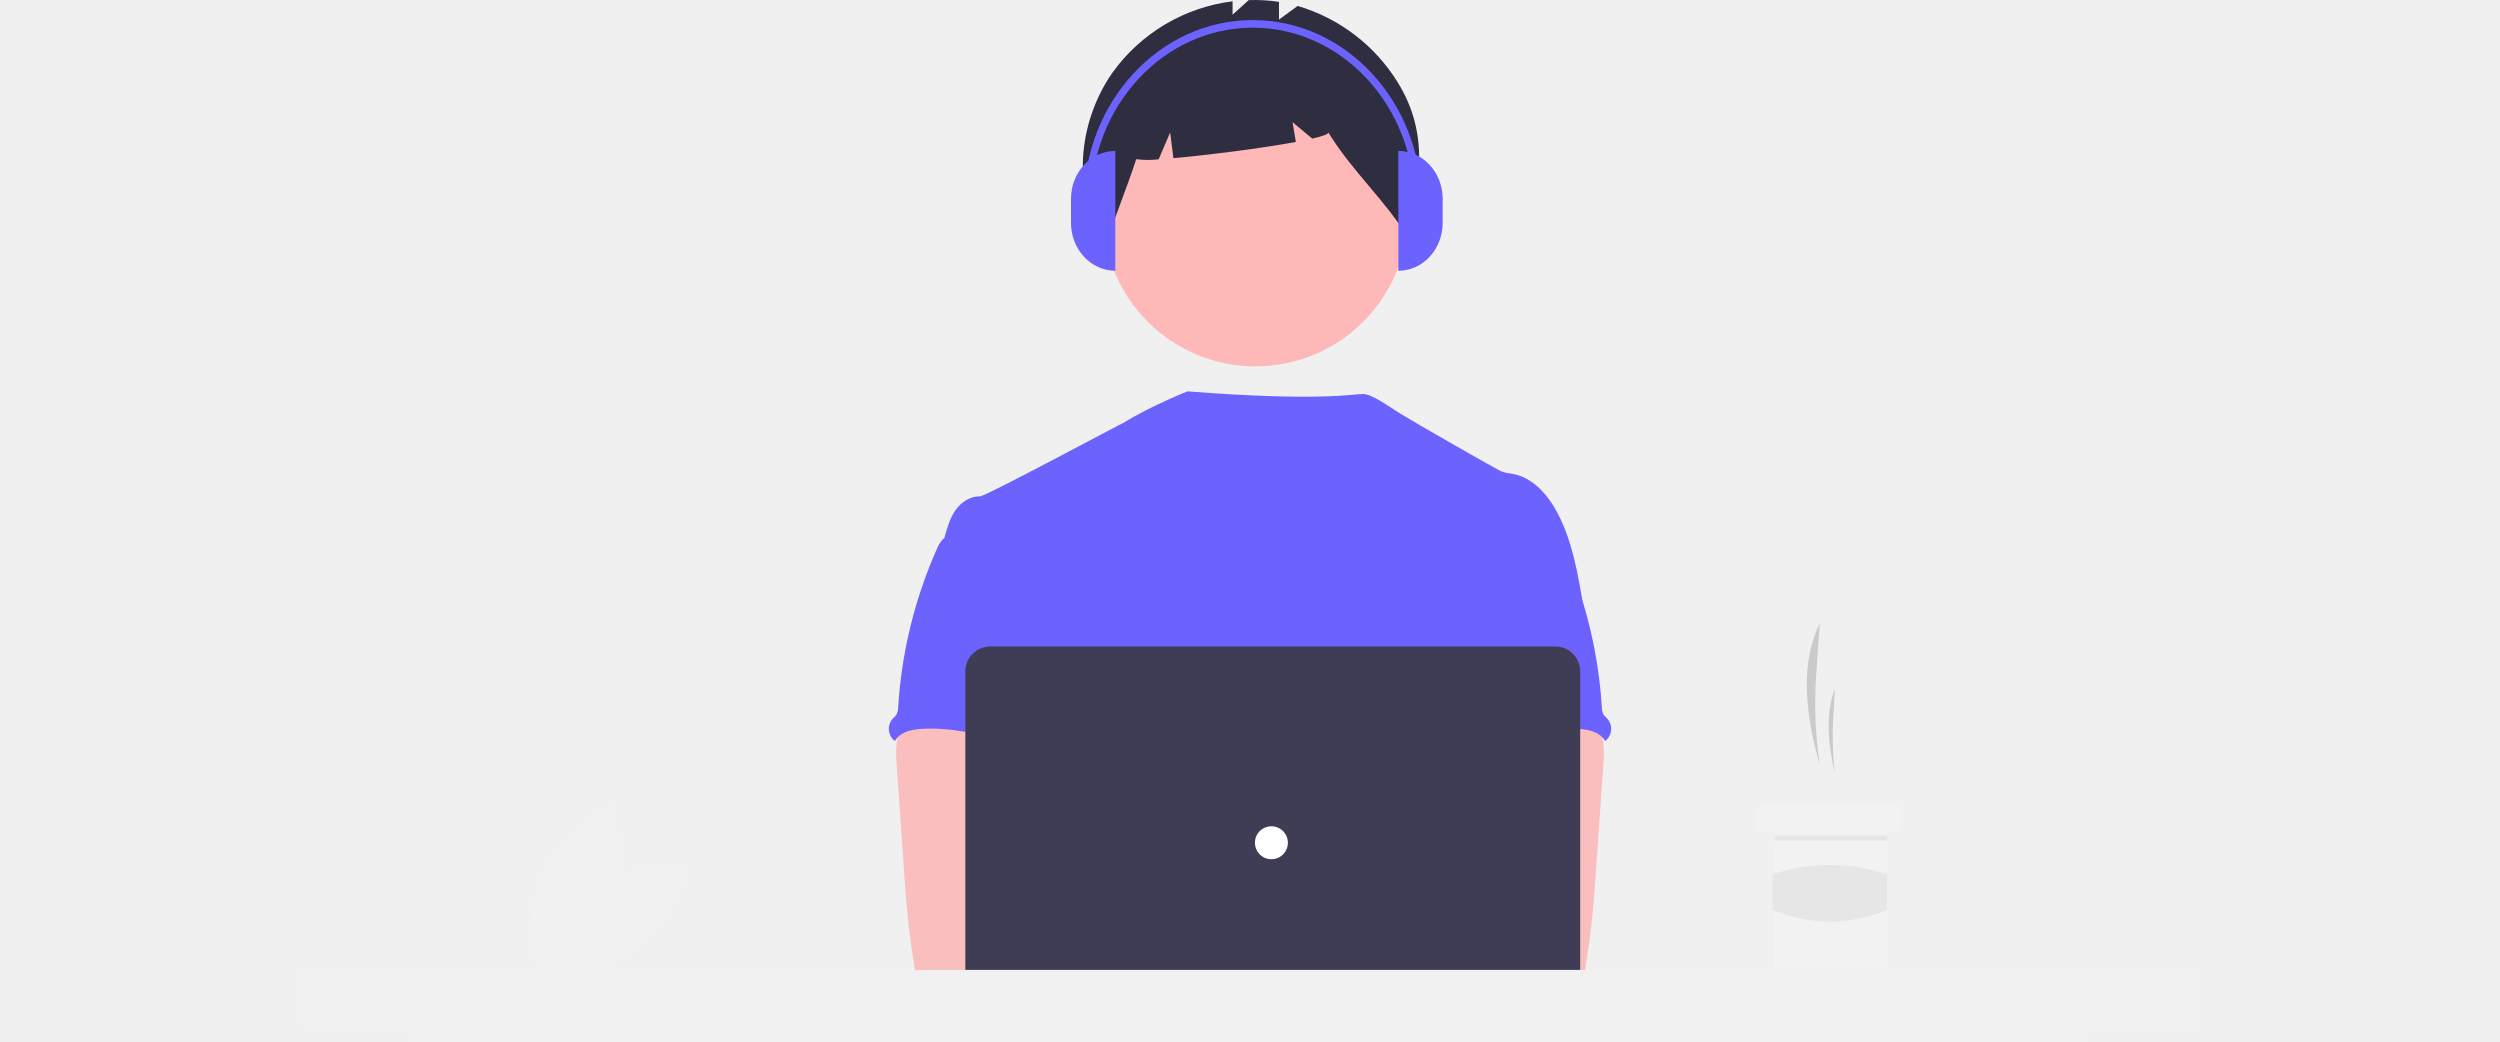
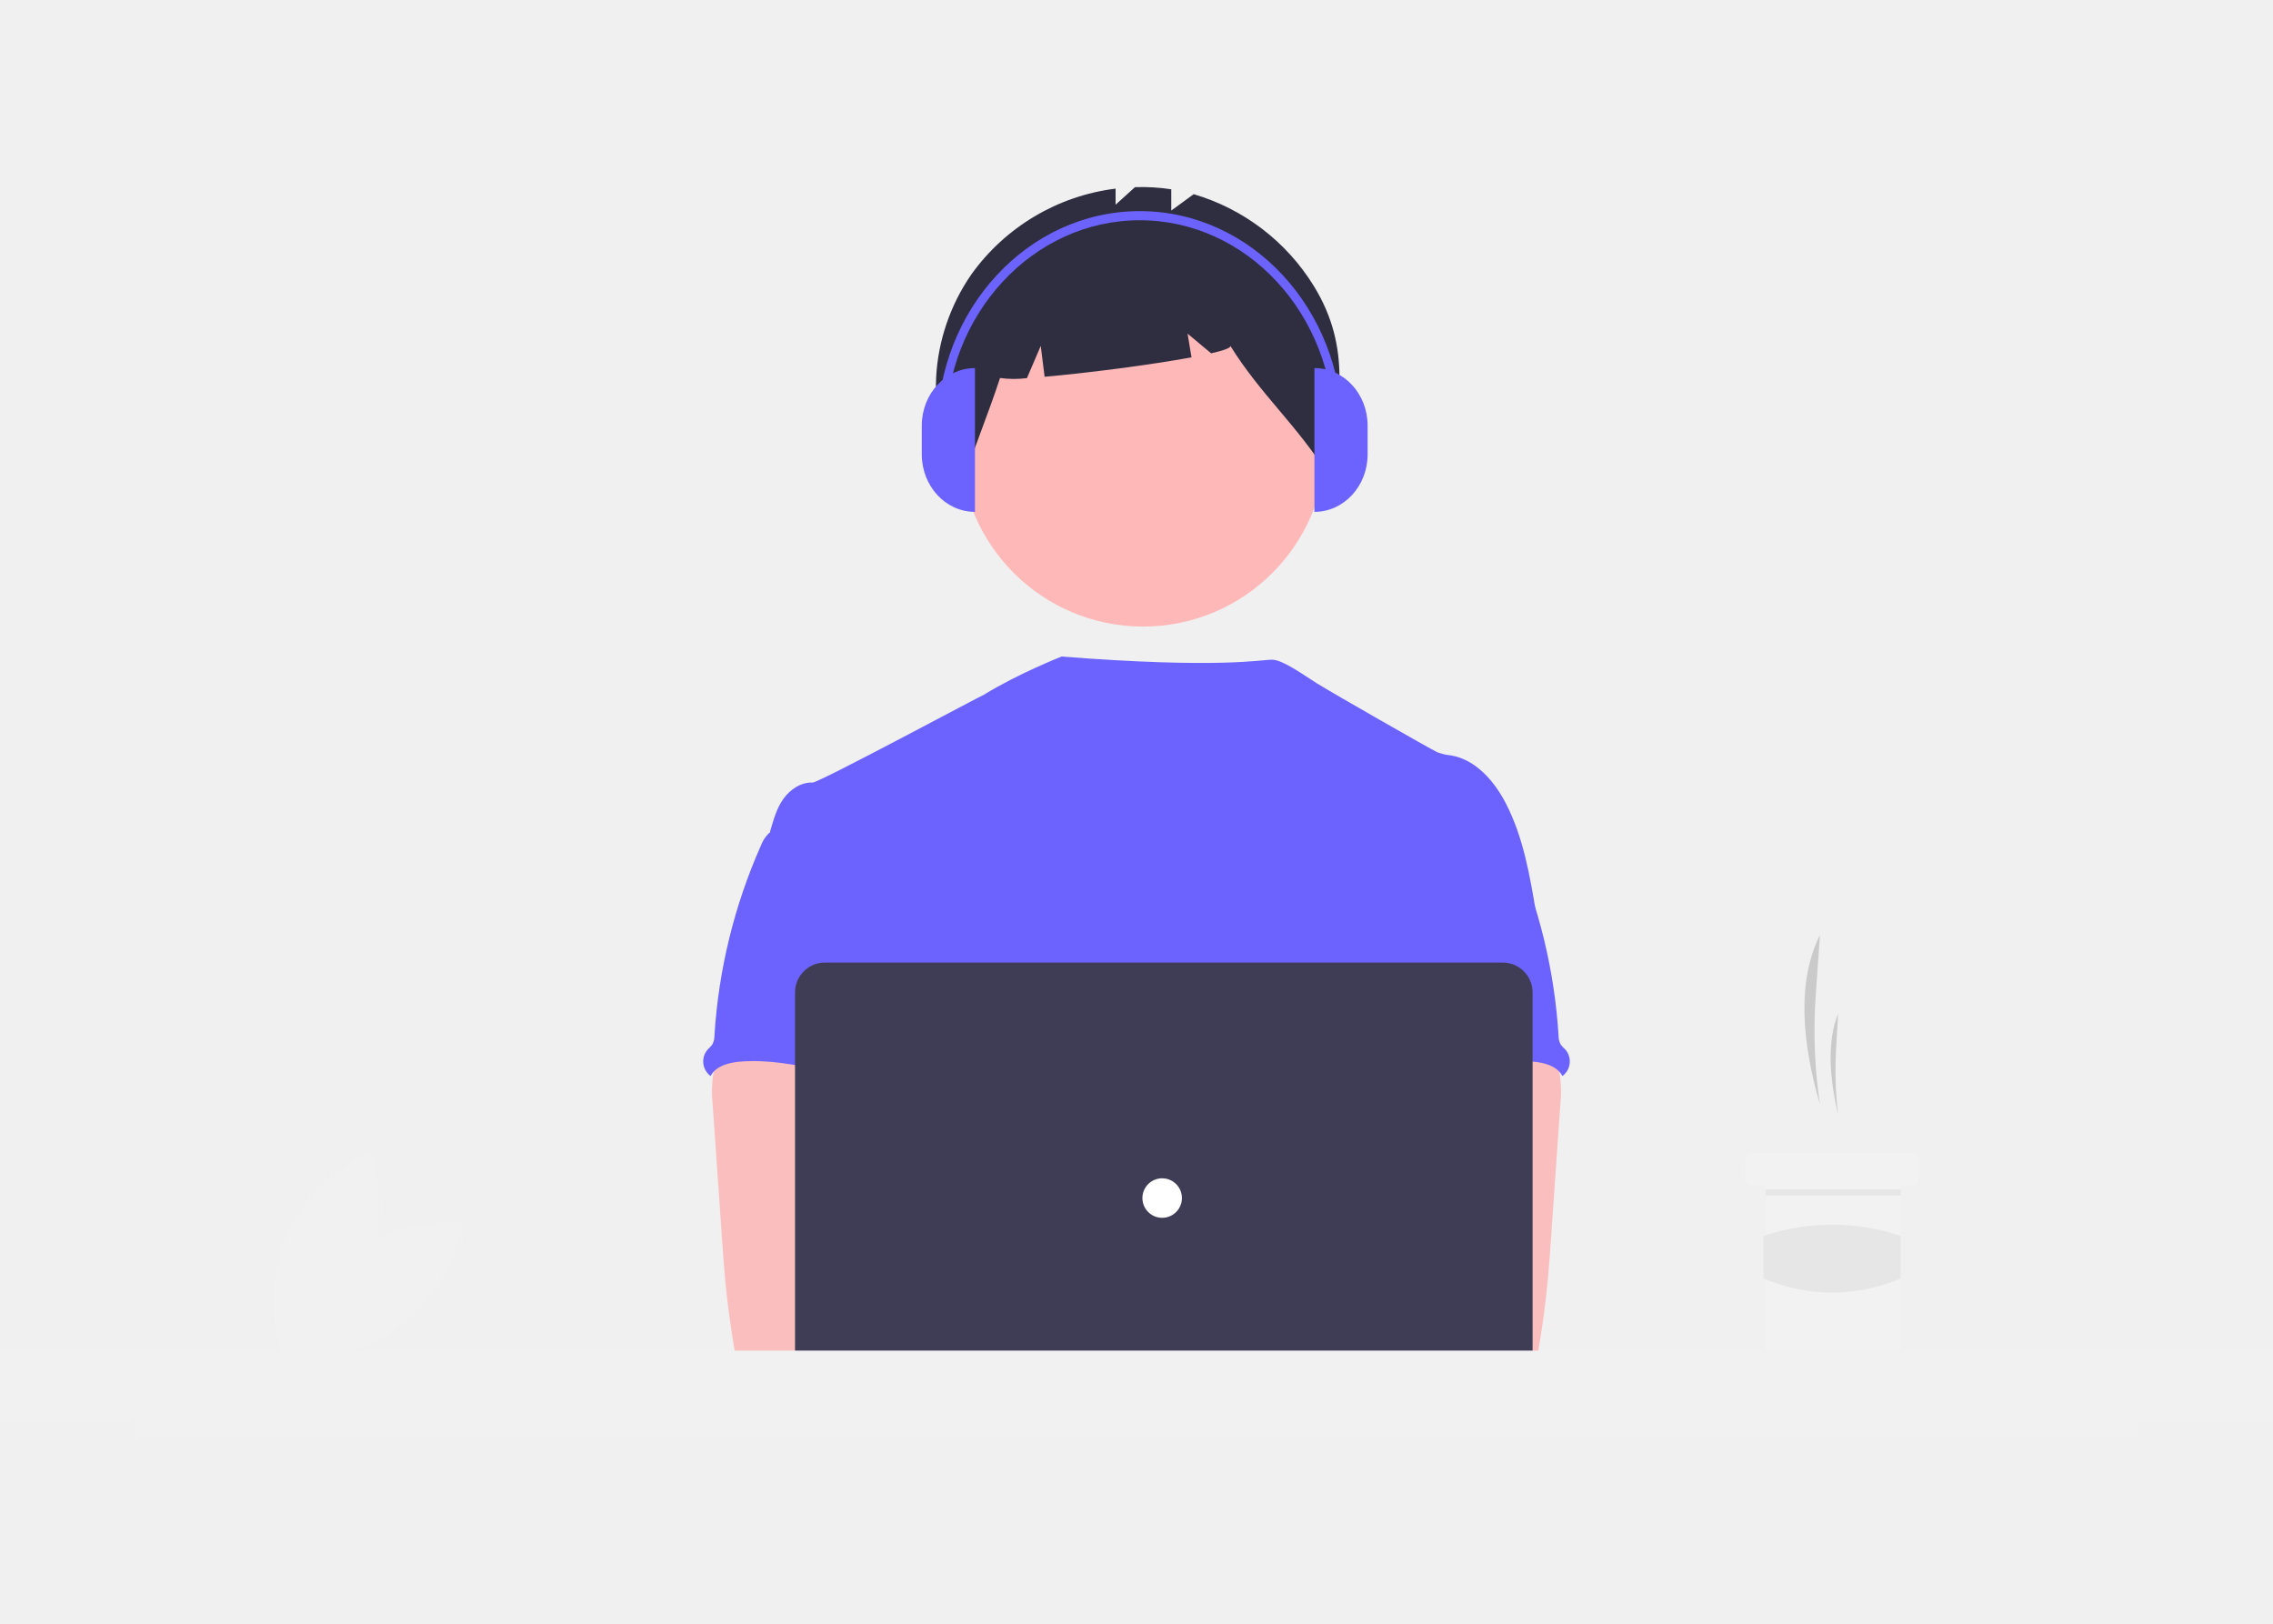
- <svg xmlns="http://www.w3.org/2000/svg" data-name="Layer 1" width="600" height="250" viewBox="0 0 878.63 483">
+ <svg xmlns="http://www.w3.org/2000/svg" data-name="Layer 1" width="350" height="250" viewBox="0 0 878.63 483">
  <path d="M294.716,621.203c-19.511,14.544-25.04,40.135-25.04,40.135s26.104,2.009,45.615-12.535,25.04-40.135,25.04-40.135S314.227,606.659,294.716,621.203Z" transform="translate(-160.6848 -208.5)" fill="#f1f1f1" />
  <path d="M302.844,628.032c-9.377,22.456-32.862,34.028-32.862,34.028s-8.281-24.837,1.096-47.293,32.862-34.028,32.862-34.028S312.221,605.576,302.844,628.032Z" transform="translate(-160.6848 -208.5)" fill="#f1f1f1" />
  <path d="M864.187,563.114h0a194.657,194.657,0,0,1-1.633-42.195l1.633-23.307h0c-9,17.908-6.966,41.479,0,65.502Z" transform="translate(-160.6848 -208.5)" fill="#cacaca" />
  <path d="M871.205,567.013h0a143.091,143.091,0,0,1-.786-25.116l.786-13.873h0C866.875,538.683,867.854,552.713,871.205,567.013Z" transform="translate(-160.6848 -208.5)" fill="#cacaca" />
  <path d="M902.401,584.17v7.798a2.352,2.352,0,0,1-2.339,2.339h-3.899a.777.777,0,0,0-.78.78v63.943a2.351,2.351,0,0,1-2.339,2.339H845.476a2.341,2.341,0,0,1-2.339-2.339V595.087a.782.782,0,0,0-.78-.78H837.678a2.341,2.341,0,0,1-2.339-2.339v-7.798a2.336,2.336,0,0,1,2.339-2.339h62.383A2.346,2.346,0,0,1,902.401,584.17Z" transform="translate(-160.6848 -208.5)" fill="#f2f2f2" />
  <rect x="682.522" y="387.445" width="52.246" height="2.339" fill="#e6e6e6" />
  <path d="M895.383,630.369c-17.483,7.235-35.156,7.315-53.026,0v-16.481a83.274,83.274,0,0,1,53.026,0Z" transform="translate(-160.6848 -208.5)" fill="#e6e6e6" />
  <circle id="fff0188c-9915-4c0d-8339-9317a77083e8" data-name="Ellipse 276" cx="441.853" cy="99.211" r="70.666" fill="#feb8b8" />
  <path id="ac220ed6-7c3f-4d1e-8d82-3295770c496a-184" data-name="Path 1461" d="M668.54,246.746a81.614,81.614,0,0,0-46.43-35.492l-8.675,6.331v-8.22a75.123,75.123,0,0,0-14.032-.817l-7.485,6.772V209.11a80.834,80.834,0,0,0-55.763,33.169c-16.254,23.432-18.998,56.032-3.011,79.652,4.388-13.487,9.715-26.142,14.104-39.628a39.916,39.916,0,0,0,10.399.05l5.339-12.459,1.492,11.931c16.55-1.441,41.096-4.607,56.785-7.508l-1.526-9.154,9.128,7.606c4.806-1.106,7.66-2.11,7.425-2.877,11.668,18.811,25.948,30.826,37.616,49.637C678.337,293.006,683.437,270.951,668.54,246.746Z" transform="translate(-160.6848 -208.5)" fill="#2f2e41" />
  <path d="M754.52,489.43c-2.43-14.619-4.936-29.519-11.731-42.689-4.466-8.626-11.554-16.847-21.11-18.552a20.422,20.422,0,0,1-5.497-1.272c-2.8-1.349-40.425-22.827-46.405-26.568-5.135-3.212-13.24-9.158-17.327-9.158-4.112-.09-19.878,3.579-81.414-1.231,0,0-16.905,6.663-29.985,14.743-.198-.131-63.869,34.06-66.261,33.97-4.53-.191-8.741,2.71-11.338,6.362-2.596,3.652-3.814,8.174-5.089,12.546,13.907,30.97,26.631,61.98,40.539,92.95a7.931,7.931,0,0,1,1.006,3.815,9.31,9.31,0,0,1-1.73,3.815c-6.82,10.956-6.603,24.736-5.858,37.613.746,12.877,1.668,26.478-4.087,38.02-1.565,3.169-3.601,6.069-5.089,9.238-3.486,7.177-4.746,30.131-2.71,37.842l255.121,7.309C730.067,673.102,754.52,489.43,754.52,489.43Z" transform="translate(-160.6848 -208.5)" fill="#6c63ff" />
  <path id="bb46eb08-8e3e-4ac5-913b-26d221d967b9-185" data-name="Path 1421" d="M436.31,551.903a45.043,45.043,0,0,0-.153,11.109l3.657,52.513c.343,4.949.681,9.887,1.146,14.824.877,9.581,2.188,19.086,3.815,28.578a5.09,5.09,0,0,0,5.216,4.949c16.096,3.406,32.726,3.27,49.153,2.342,25.067-1.399,89.198-4.046,93.116-9.136s1.635-13.322-3.474-17.438-89.739-14.149-89.739-14.149c.827-6.553,3.321-12.724,5.688-18.946,4.25-11.035,8.22-22.432,8.297-34.253s-4.377-24.25-14.061-31.022c-7.966-5.56-18.221-6.591-27.928-6.362-7.062.203-19.265-1.489-25.716,1.272C440.223,538.431,437.264,546.905,436.31,551.903Z" transform="translate(-160.6848 -208.5)" fill="#fbbebe" />
  <path id="efe93a1e-ccdd-49fd-af5f-e26394aa0937-186" data-name="Path 1430" d="M457.627,458.523a13.17,13.17,0,0,0-2.824,4.518A213.588,213.588,0,0,0,436.862,536.356a7.329,7.329,0,0,1-.827,3.55,15.535,15.535,0,0,1-1.87,2.023,7.024,7.024,0,0,0,.84,9.898q.173.146.356.281c2.099-3.951,7.125-5.242,11.592-5.586,21.389-1.692,42.282,8.259,63.734,7.508-1.514-5.23-3.691-10.256-4.925-15.548-5.459-23.502,8.156-49.089-.191-71.726-1.667-4.53-4.453-8.983-8.843-10.968a23.555,23.555,0,0,0-5.662-1.499c-5.421-.98-16.212-5.166-21.453-3.486-1.935.624-2.697,2.443-4.301,3.542C462.877,455.902,459.646,456.474,457.627,458.523Z" transform="translate(-160.6848 -208.5)" fill="#6c63ff" />
  <path id="a38c3c09-000b-42b7-8619-0229d8aff5e9-187" data-name="Path 1421" d="M754.672,536.183c-6.451-2.762-18.653-1.069-25.716-1.272-9.707-.229-19.962.802-27.928,6.362-9.684,6.772-14.137,19.201-14.061,31.022s4.046,23.218,8.297,34.253c2.366,6.222,4.861,12.393,5.688,18.946,0,0-84.63,10.034-89.739,14.149s-7.392,12.348-3.474,17.438,126.173,10.2,142.269,6.794a5.09,5.09,0,0,0,5.216-4.949c1.627-9.491,2.937-18.996,3.815-28.578.465-4.937.802-9.874,1.146-14.824l3.657-52.513a45.043,45.043,0,0,0-.153-11.109C762.736,546.905,759.777,538.431,754.672,536.183Z" transform="translate(-160.6848 -208.5)" fill="#fbbebe" />
  <path id="bd3879bf-5d05-49be-b690-c4d97e29a2ab-188" data-name="Path 1430" d="M734.687,454.346c-1.603-1.099-2.366-2.918-4.301-3.542-5.241-1.68-16.032,2.507-21.453,3.486a23.555,23.555,0,0,0-5.662,1.499c-4.389,1.985-7.175,6.438-8.843,10.968-8.347,22.637,5.268,48.224-.191,71.726-1.234,5.293-3.411,10.318-4.925,15.548,21.453.751,42.346-9.2,63.734-7.508,4.467.343,9.493,1.635,11.592,5.586q.183-.135.356-.281a7.024,7.024,0,0,0,.84-9.898,15.535,15.535,0,0,1-1.87-2.023,7.329,7.329,0,0,1-.827-3.55,213.588,213.588,0,0,0-17.941-73.316,13.17,13.17,0,0,0-2.824-4.518C740.354,456.474,737.123,455.902,734.687,454.346Z" transform="translate(-160.6848 -208.5)" fill="#6c63ff" />
  <circle cx="420.924" cy="438.81" r="19.073" fill="#fbbebe" />
  <circle cx="463.156" cy="438.81" r="19.073" fill="#fbbebe" />
  <path d="M741.572,690.288H479.542a11.552,11.552,0,0,1-11.539-11.539V519.783a11.552,11.552,0,0,1,11.539-11.539H741.572a11.552,11.552,0,0,1,11.539,11.539V678.75A11.552,11.552,0,0,1,741.572,690.288Z" transform="translate(-160.6848 -208.5)" fill="#3f3d56" />
  <circle id="bf1cdf42-3b4f-4239-91c9-f6802a29e918" data-name="Ellipse 263" cx="449.236" cy="390.766" r="7.635" fill="#fff" />
  <polygon points="878.63 449.724 0 449.724 0 476.724 51.97 476.724 51.97 483 826.68 483 826.68 476.724 878.63 476.724 878.63 449.724" fill="#f1f1f1" />
  <path d="M537.556,334.049h0c-11.355,0-20.559-9.952-20.559-22.229h0V300.705c0-12.277,9.205-22.229,20.559-22.229h0v55.574Z" transform="translate(-160.6848 -208.5)" fill="#6c63ff" />
  <path d="M668.779,278.476h0c11.355,0,20.559,9.952,20.559,22.229v11.115c0,12.277-9.205,22.229-20.559,22.229h0V278.476Z" transform="translate(-160.6848 -208.5)" fill="#6c63ff" />
  <path d="M679.553,302.452h-3.262c0-44.73-33.656-81.121-75.026-81.121-41.369,0-75.026,36.391-75.026,81.121h-3.262c0-46.675,35.12-84.648,78.288-84.648C644.433,217.804,679.553,255.777,679.553,302.452Z" transform="translate(-160.6848 -208.5)" fill="#6c63ff" />
</svg>
